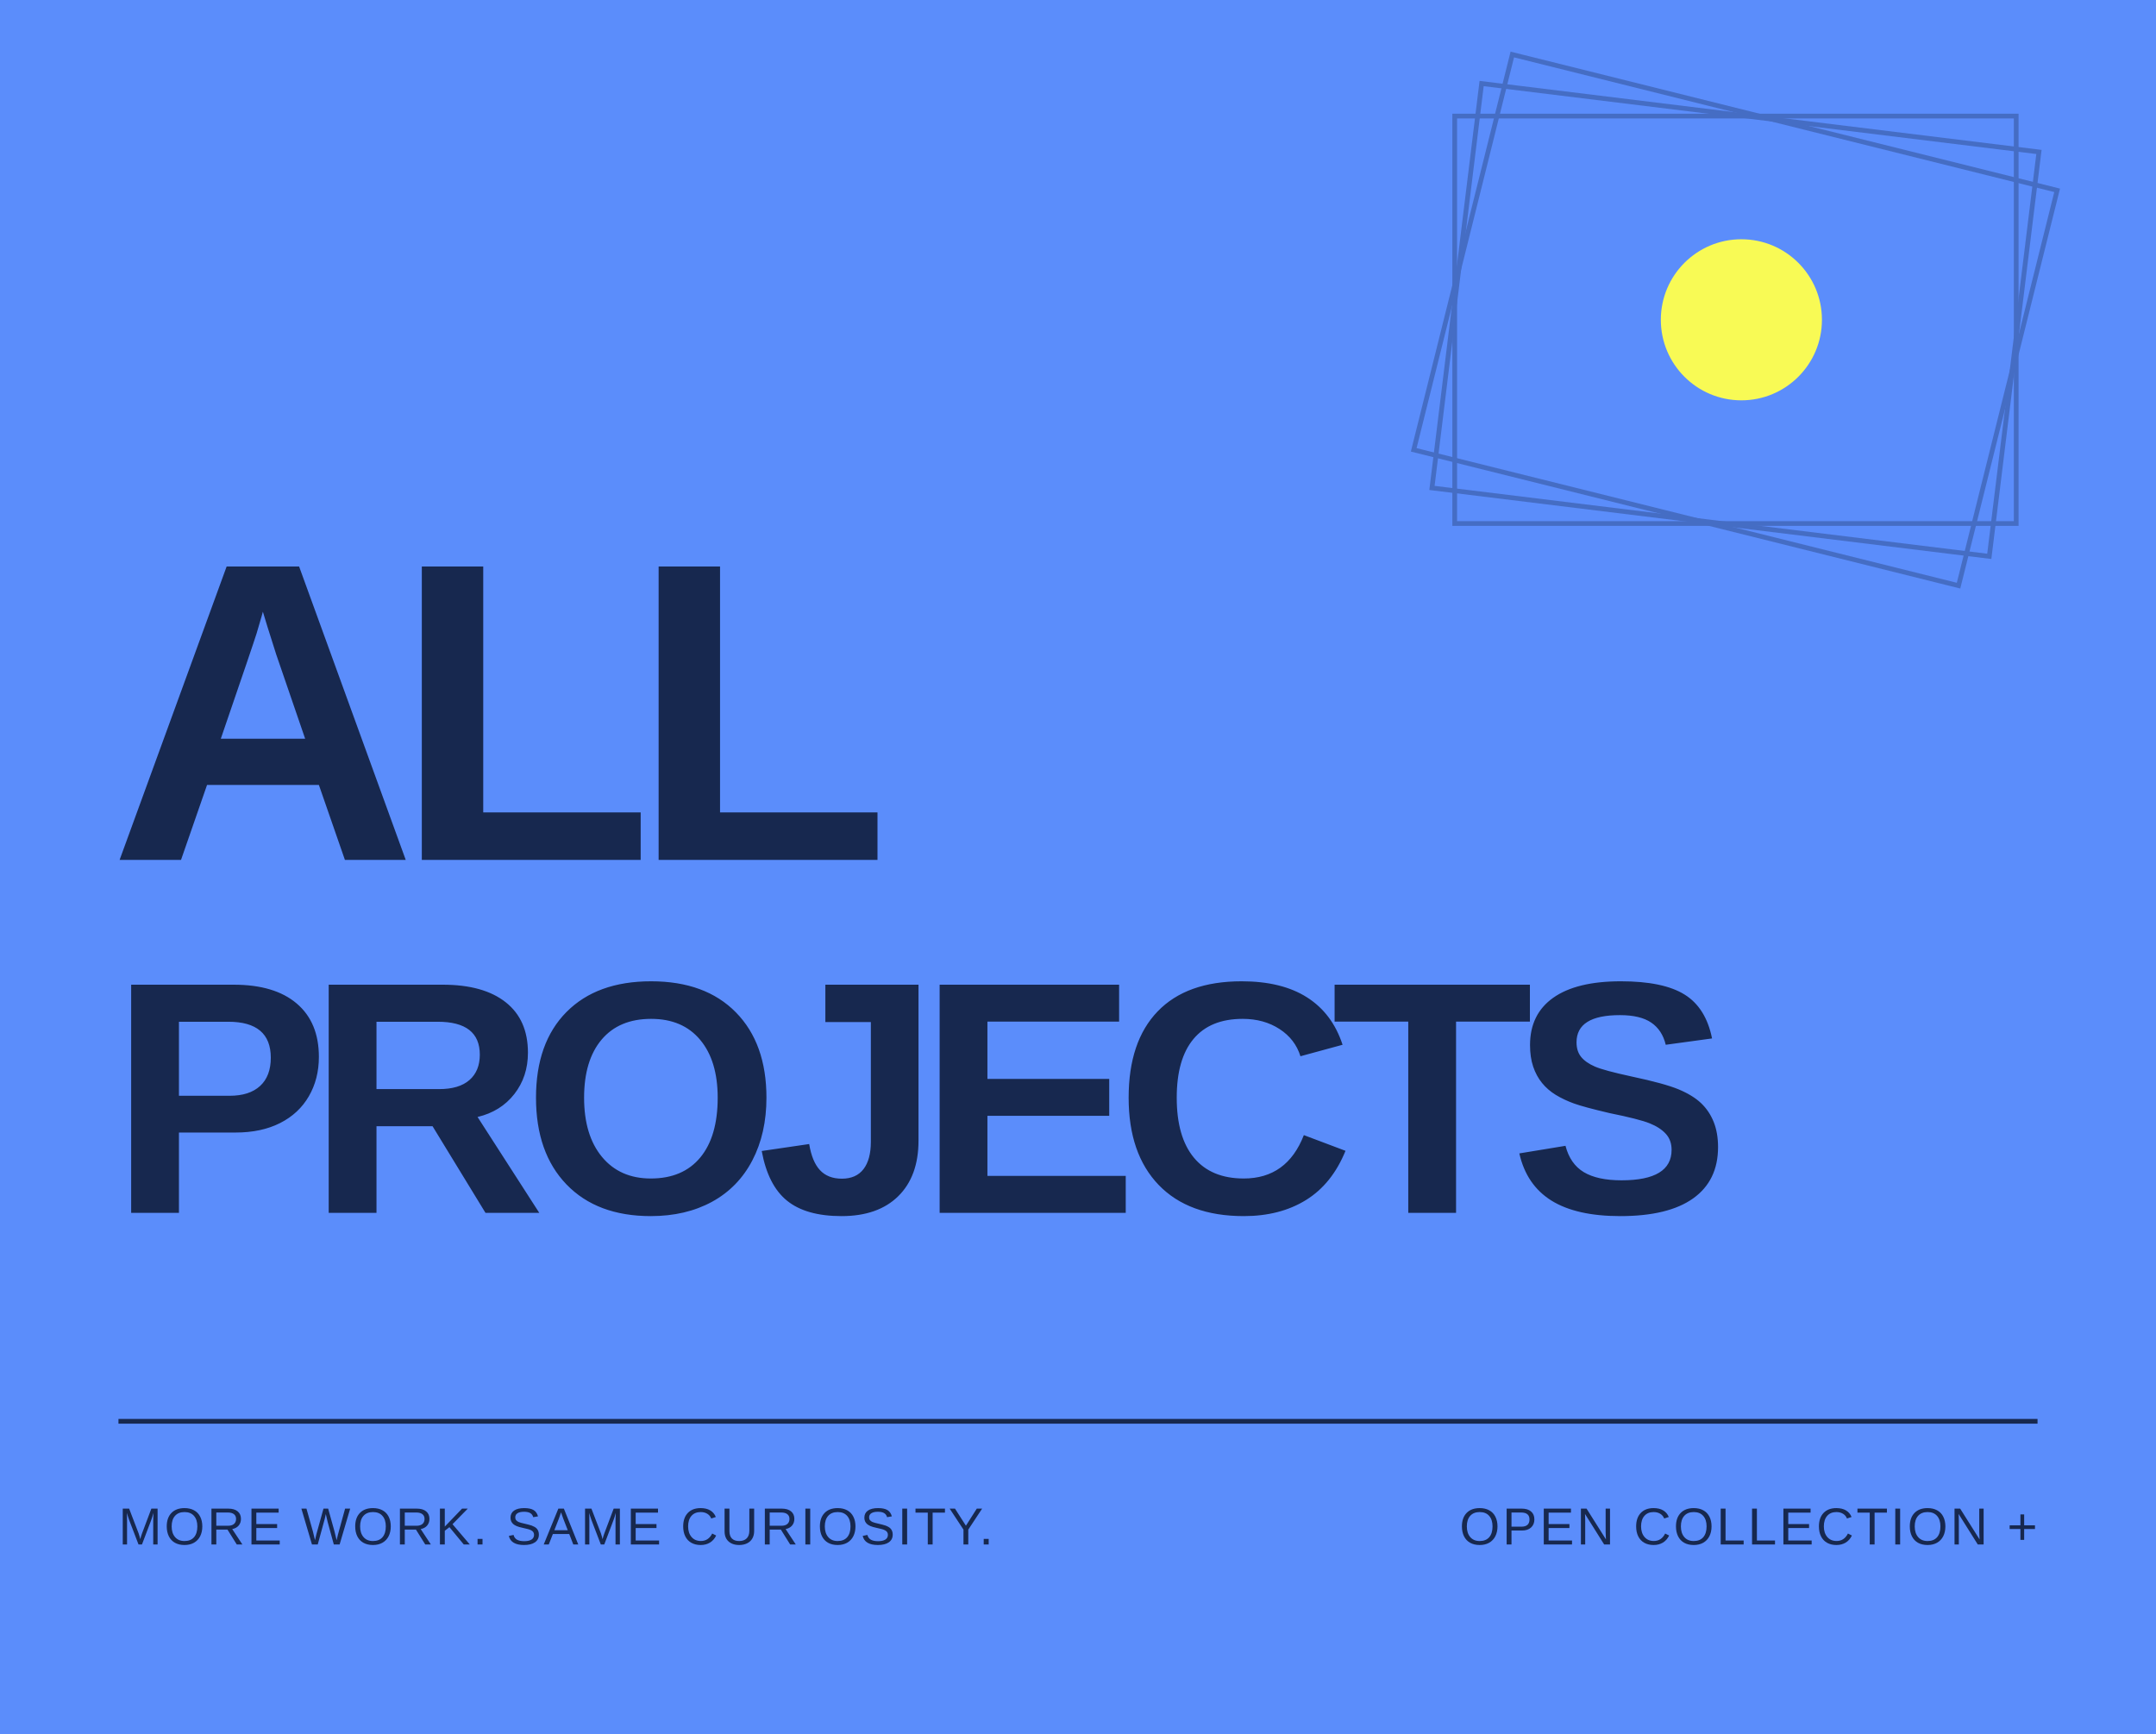
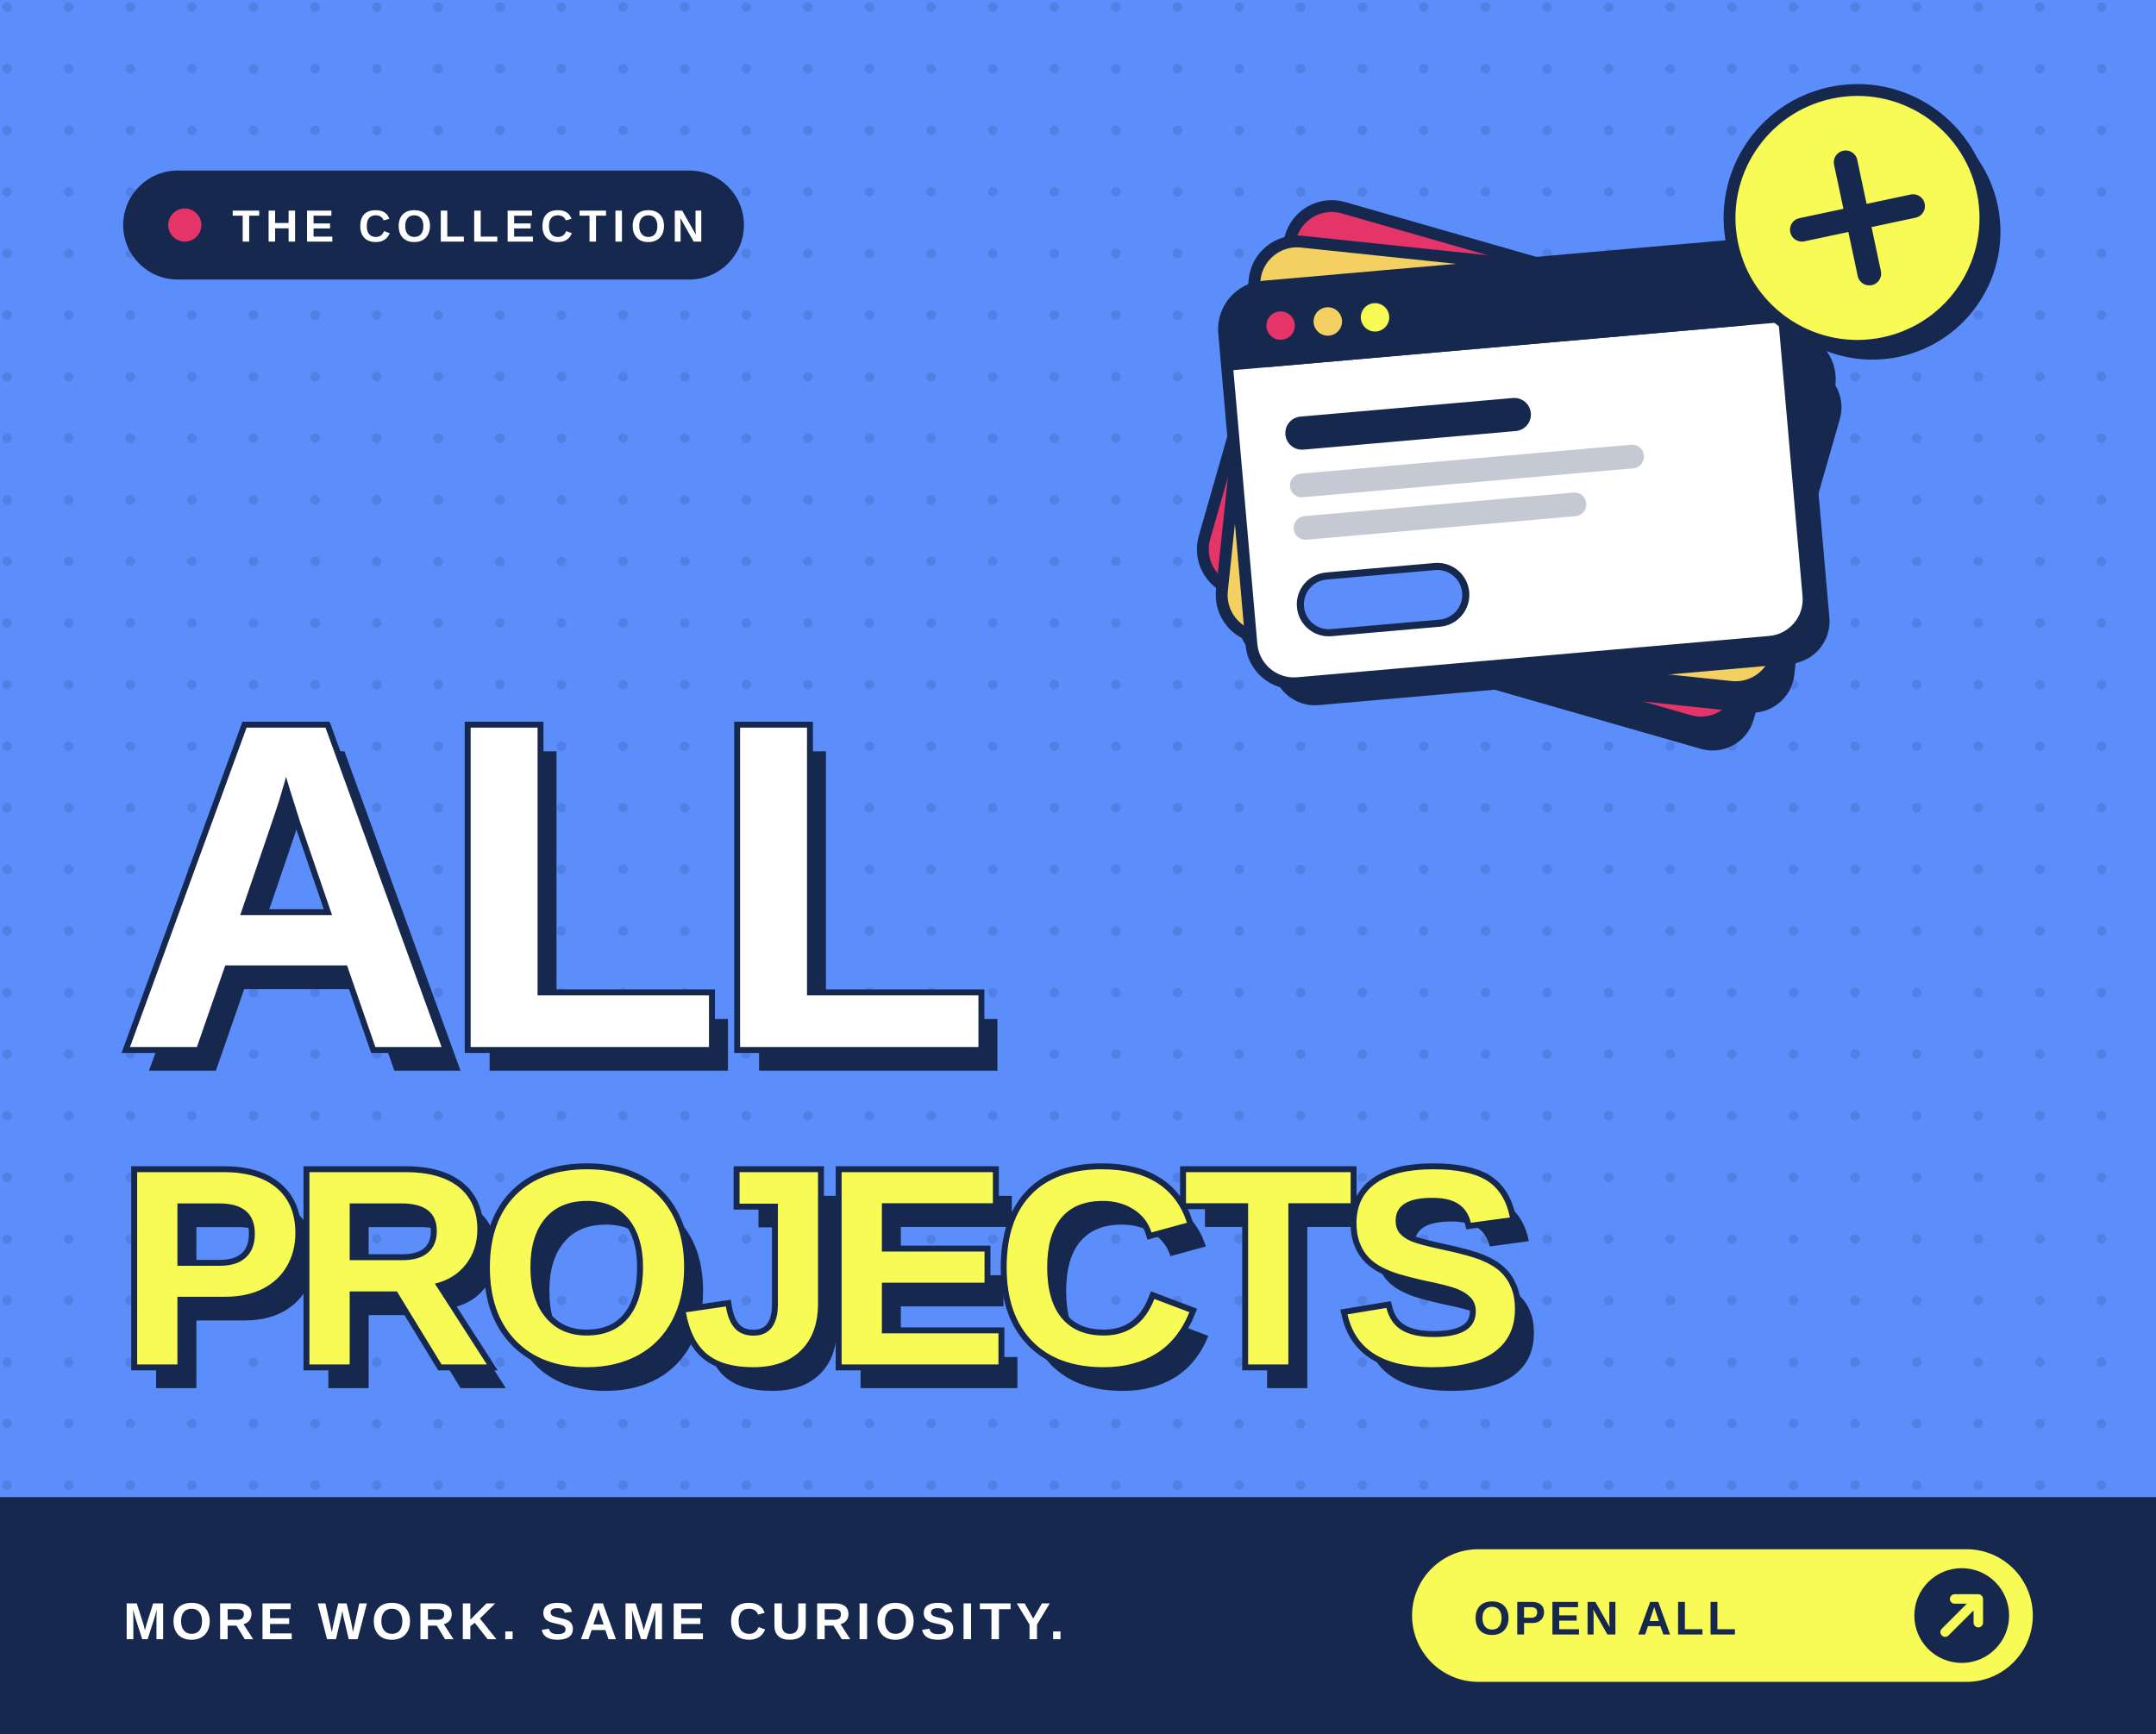
<svg xmlns="http://www.w3.org/2000/svg" width="910" height="732" viewBox="0 0 910 732">
-   <rect width="910" height="732" fill="#5B8DFB" />
-   <g fill="none" stroke="#17284F" stroke-width="2" opacity=".32">
-     <rect x="614" y="49" width="237" height="172" transform="rotate(14 732 135)" />
-     <rect x="614" y="49" width="237" height="172" transform="rotate(7 732 135)" />
-     <rect x="614" y="49" width="237" height="172" />
-   </g>
-   <circle cx="735" cy="135" r="34" fill="#F8FA55" />
-   <g fill="#17284F" font-family="Arial,Helvetica,sans-serif" font-weight="700" letter-spacing="-10">
-     <text x="46" y="363" font-size="180">ALL</text>
-     <text x="46" y="512" font-size="140">PROJECTS</text>
-   </g>
-   <path d="M50 600H860" stroke="#17284F" stroke-width="2" />
-   <g fill="#17284F" font-family="Arial,Helvetica,sans-serif" font-size="22" letter-spacing="1">
-     <text x="50" y="652">MORE WORK. SAME CURIOSITY.</text>
-     <text x="860" y="652" text-anchor="end">OPEN COLLECTION +</text>
+   <defs>
+     <pattern id="dots" width="26" height="26" patternUnits="userSpaceOnUse">
+       <circle cx="3" cy="3" r="2" fill="#17284F" opacity=".14" />
+     </pattern>
+     <clipPath id="frame">
+       <rect width="910" height="732" rx="0" />
+     </clipPath>
+   </defs>
+   <g clip-path="url(#frame)">
+     <rect width="910" height="732" fill="#5B8DFB" />
+     <rect width="910" height="732" fill="url(#dots)" />
+     <g transform="translate(640 196)">
+       <g transform="rotate(16)">
+         <rect x="-118" y="-84" width="236" height="168" rx="18" fill="#17284F" transform="translate(8 10)" />
+         <rect x="-118" y="-84" width="236" height="168" rx="18" fill="#E43468" stroke="#17284F" stroke-width="5" />
+       </g>
+       <g transform="rotate(6)">
+         <rect x="-118" y="-84" width="236" height="168" rx="18" fill="#17284F" transform="translate(8 10)" />
+         <rect x="-118" y="-84" width="236" height="168" rx="18" fill="#F3D061" stroke="#17284F" stroke-width="5" />
+       </g>
+       <g transform="rotate(-5)">
+         <rect x="-118" y="-84" width="236" height="168" rx="18" fill="#17284F" transform="translate(8 10)" />
+         <rect x="-118" y="-84" width="236" height="168" rx="18" fill="#FFFFFF" stroke="#17284F" stroke-width="5" />
+         <rect x="-118" y="-84" width="236" height="34" rx="18" fill="#17284F" />
+         <rect x="-118" y="-66" width="236" height="16" fill="#17284F" />
+         <circle cx="-94" cy="-67" r="6" fill="#E43468" />
+         <circle cx="-74" cy="-67" r="6" fill="#F3D061" />
+         <circle cx="-54" cy="-67" r="6" fill="#F8FA55" />
+         <rect x="-96" y="-28" width="104" height="14" rx="7" fill="#17284F" />
+         <rect x="-96" y="-4" width="150" height="10" rx="5" fill="#17284F" opacity=".25" />
+         <rect x="-96" y="14" width="124" height="10" rx="5" fill="#17284F" opacity=".25" />
+         <rect x="-96" y="40" width="70" height="24" rx="12" fill="#5B8DFB" stroke="#17284F" stroke-width="3" />
+       </g>
+     </g>
+     <g transform="translate(784 92) rotate(-12)">
+       <circle r="54" fill="#17284F" transform="translate(5 7)" />
+       <circle r="54" fill="#F8FA55" stroke="#17284F" stroke-width="5" />
+       <path d="M0 -24V24M-24 0H24" stroke="#17284F" stroke-width="10" stroke-linecap="round" />
+     </g>
+     <g transform="translate(52 72)">
+       <rect width="262" height="46" rx="23" fill="#17284F" />
+       <circle cx="26" cy="23" r="7" fill="#E43468" />
+       <text x="46" y="30" fill="#FFFFFF" font-family="Arial,Helvetica,sans-serif" font-size="19" font-weight="700" letter-spacing="2.5">THE COLLECTION</text>
+     </g>
+     <g font-family="'Arial Black','Arial',Helvetica,sans-serif" font-weight="900" letter-spacing="-6">
+       <text x="58" y="452" font-size="196" fill="#17284F">ALL</text>
+       <text x="50" y="442" font-size="196" fill="#FFFFFF" stroke="#17284F" stroke-width="5" paint-order="stroke">ALL</text>
+       <text x="58" y="586" font-size="118" fill="#17284F">PROJECTS</text>
+       <text x="50" y="576" font-size="118" fill="#F8FA55" stroke="#17284F" stroke-width="5" paint-order="stroke">PROJECTS</text>
+     </g>
+     <rect x="0" y="632" width="910" height="100" fill="#17284F" />
+     <text x="52" y="692" fill="#FFFFFF" font-family="Arial,Helvetica,sans-serif" font-size="22" font-weight="700" letter-spacing="2">MORE WORK. SAME CURIOSITY.</text>
+     <g transform="translate(858 682)">
+       <rect x="-262" y="-28" width="262" height="56" rx="28" fill="#F8FA55" />
+       <text x="-236" y="8" fill="#17284F" font-family="Arial,Helvetica,sans-serif" font-size="20" font-weight="700" letter-spacing="1.5">OPEN ALL</text>
+       <circle cx="-30" cy="0" r="20" fill="#17284F" />
+       <path d="M-37 7L-23 -7M-33 -7H-23V3" stroke="#F8FA55" stroke-width="4" fill="none" stroke-linecap="round" stroke-linejoin="round" />
+     </g>
  </g>
</svg>
